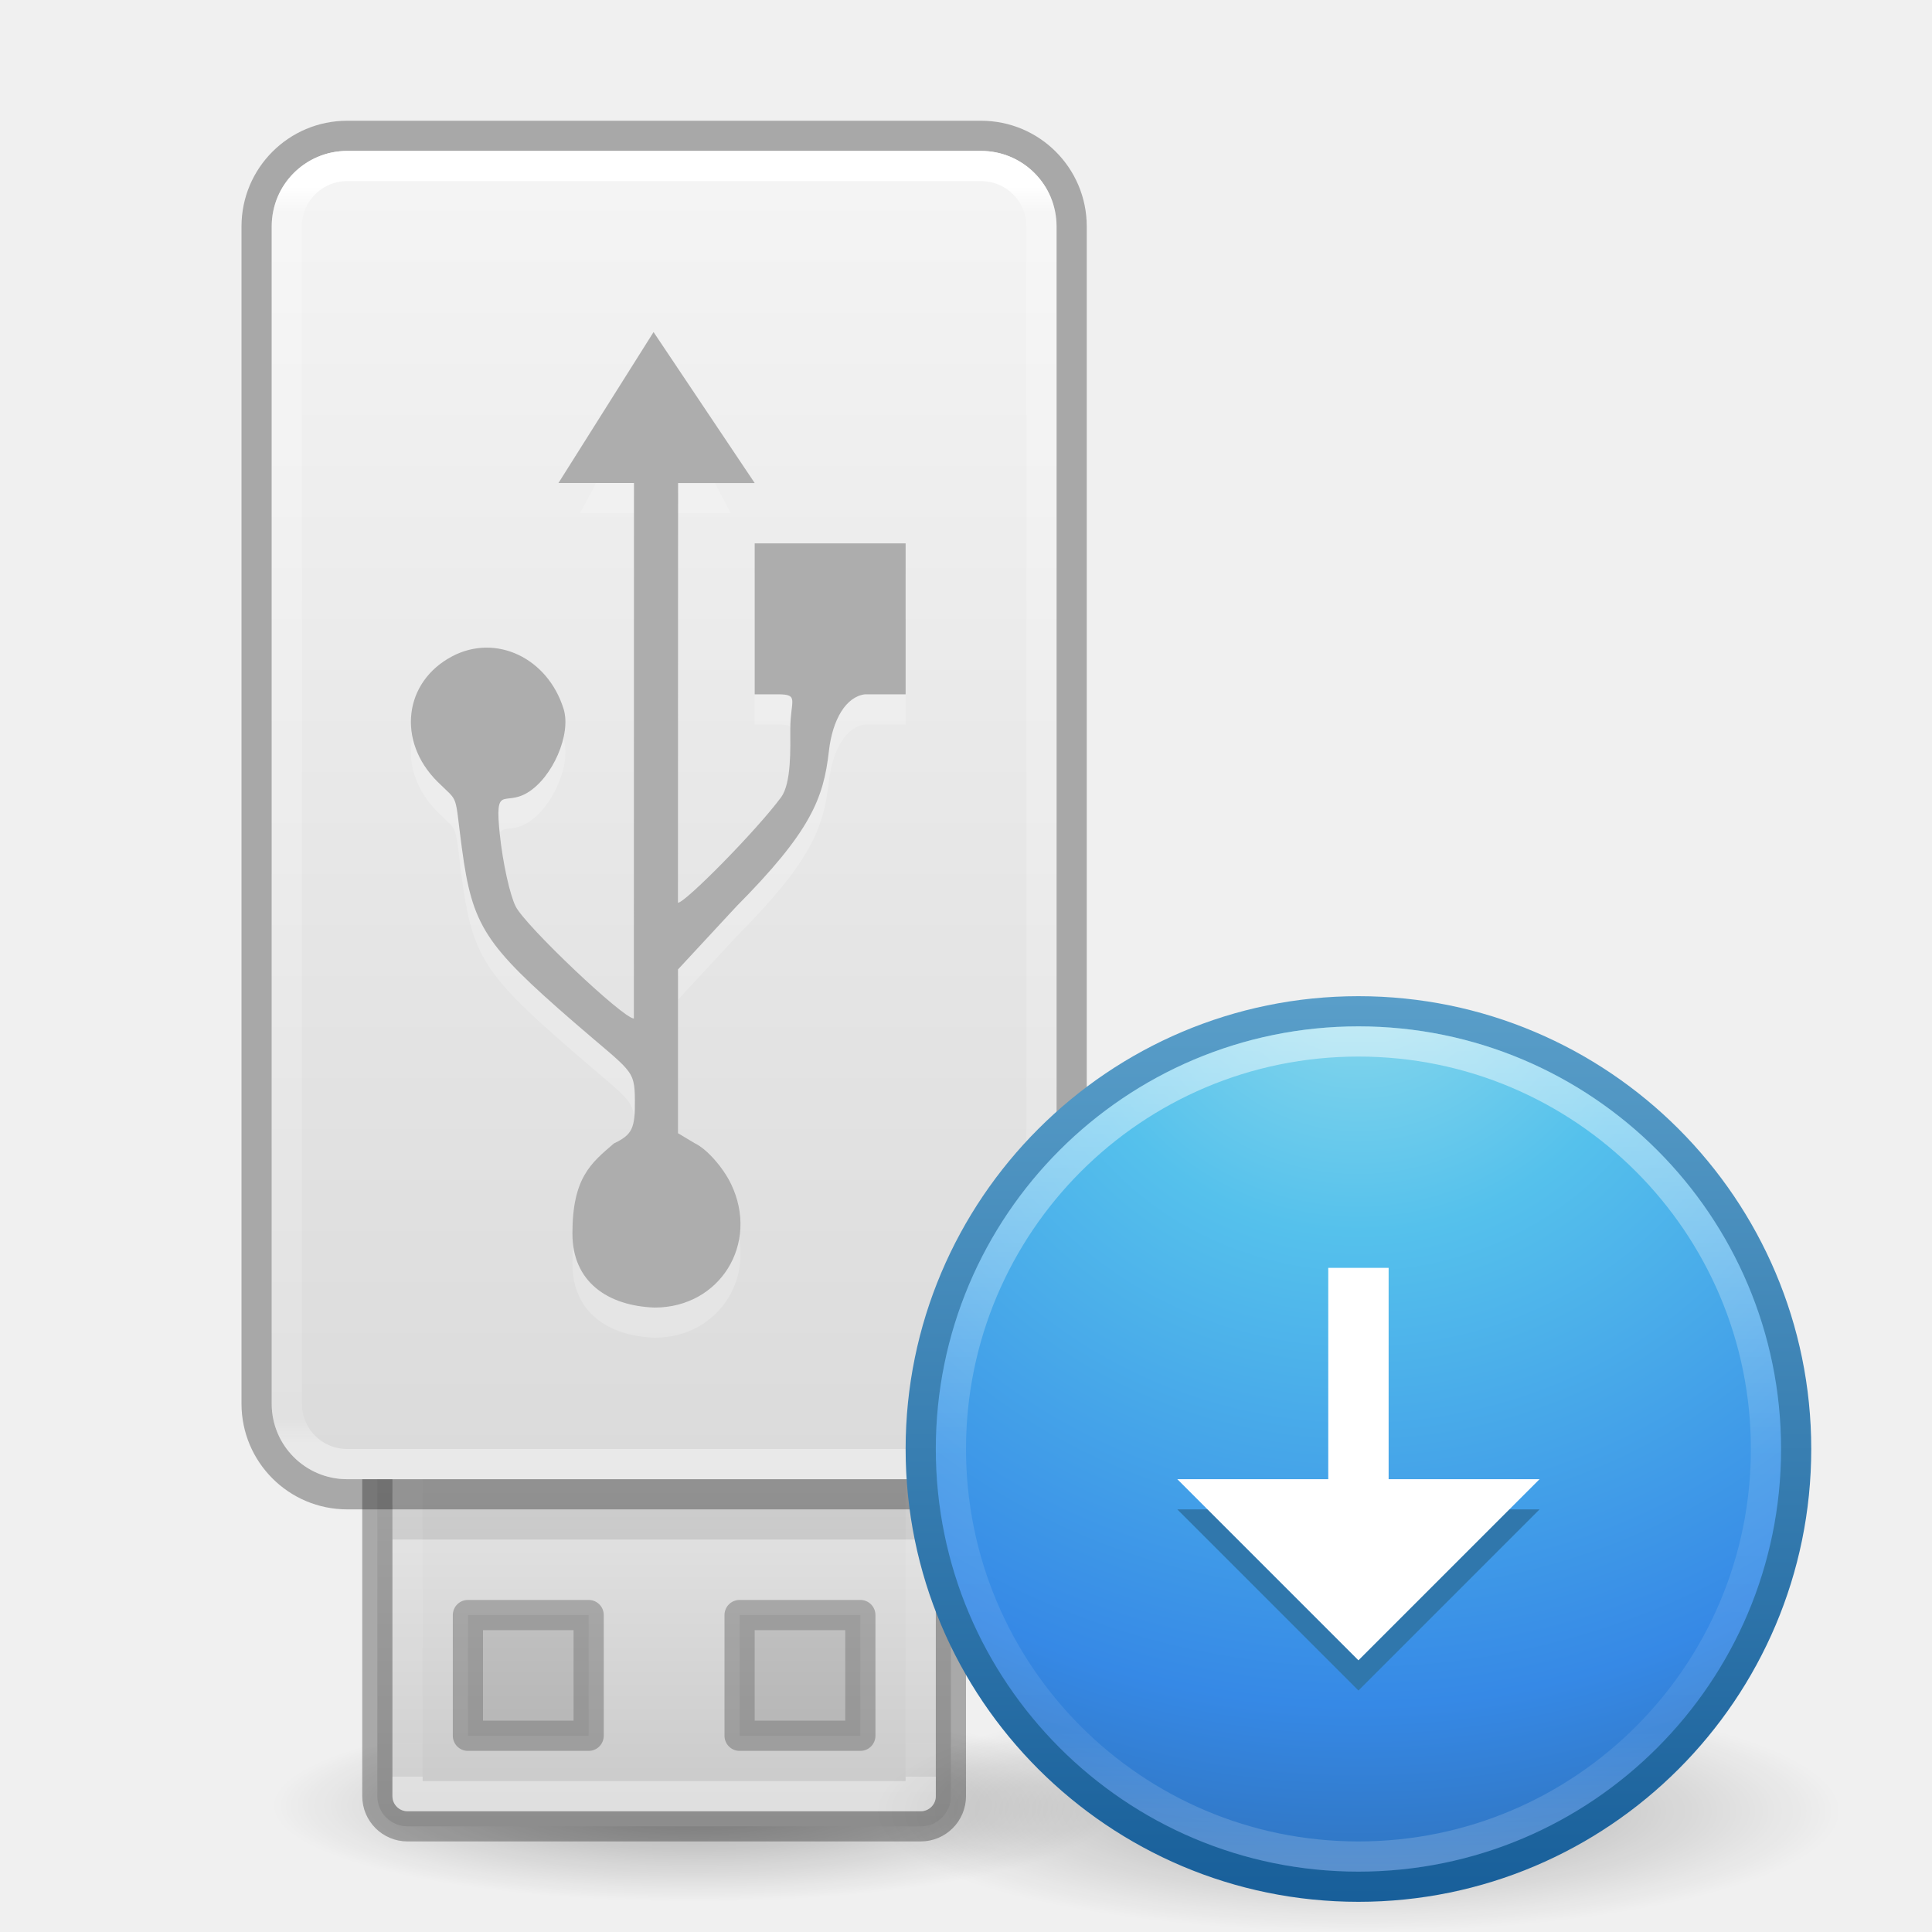
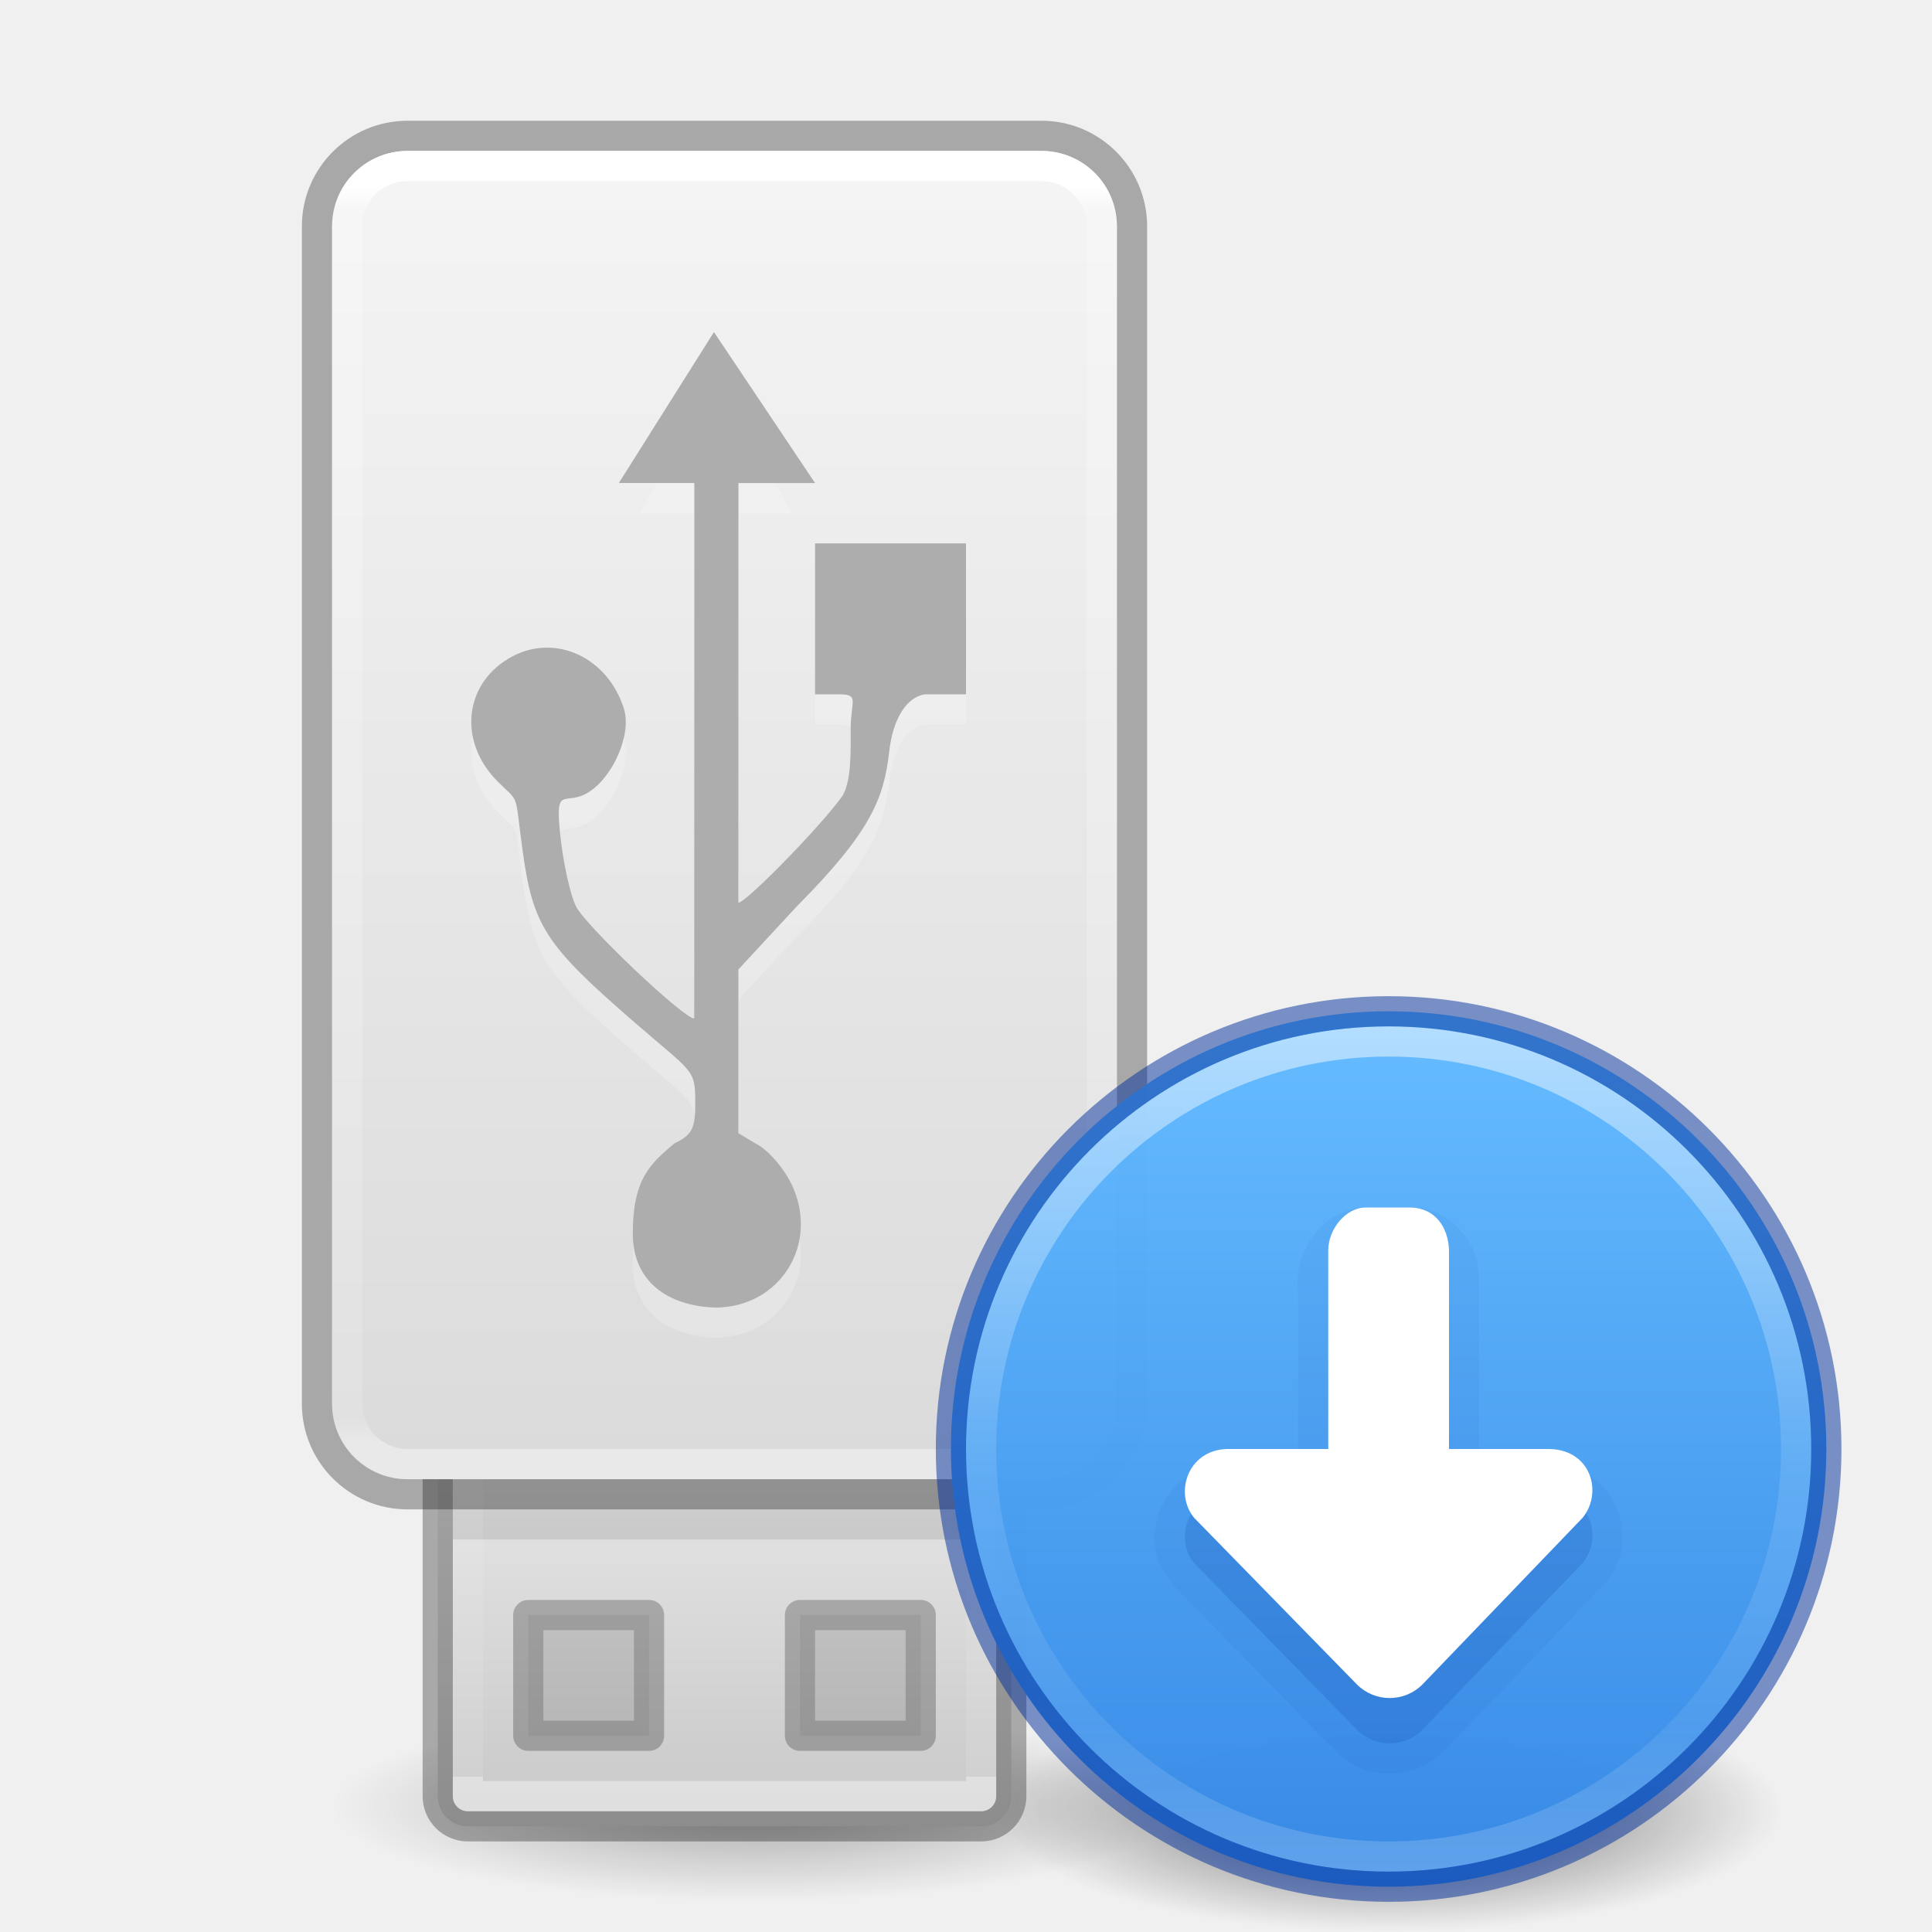
<svg xmlns="http://www.w3.org/2000/svg" xmlns:xlink="http://www.w3.org/1999/xlink" version="1.1" width="64" height="64" id="svg3554">
  <defs id="defs3556">
-     <linearGradient x1="71.204" y1="6.238" x2="71.204" y2="44.341" id="linearGradient3162" xlink:href="#linearGradient4011-7" gradientUnits="userSpaceOnUse" gradientTransform="matrix(0.7297297,0,0,0.7297297,-7.346076,29.49607)" />
    <linearGradient id="linearGradient4011-7">
      <stop id="stop4013-1" style="stop-color:#ffffff;stop-opacity:1" offset="0" />
      <stop id="stop4015-0" style="stop-color:#ffffff;stop-opacity:0.235" offset="0.508" />
      <stop id="stop4017-1" style="stop-color:#ffffff;stop-opacity:0.157" offset="0.835" />
      <stop id="stop4019-5" style="stop-color:#ffffff;stop-opacity:0.392" offset="1" />
    </linearGradient>
-     <radialGradient cx="6.16" cy="8.45" r="20" fx="6.16" fy="8.45" id="radialGradient3165" xlink:href="#linearGradient2867-449-88-871-390-598-476-591-434-148-57-177-3-8" gradientUnits="userSpaceOnUse" gradientTransform="matrix(4.5367027e-8,1.763248,-1.865306,0,60.76149,20.74895)" />
-     <linearGradient id="linearGradient2867-449-88-871-390-598-476-591-434-148-57-177-3-8">
-       <stop id="stop3750-8-9" style="stop-color:#90dbec;stop-opacity:1" offset="0" />
-       <stop id="stop3752-3-2" style="stop-color:#55c1ec;stop-opacity:1" offset="0.262" />
-       <stop id="stop3754-7-2" style="stop-color:#3689e6;stop-opacity:1" offset="0.705" />
-       <stop id="stop3756-9-3" style="stop-color:#2b63a0;stop-opacity:1" offset="1" />
-     </linearGradient>
-     <linearGradient x1="24" y1="44" x2="24" y2="3.899" id="linearGradient3167" xlink:href="#linearGradient3707-319-631-407-324-3-8" gradientUnits="userSpaceOnUse" gradientTransform="matrix(0.7436587,0,0,0.7436587,27.15219,30.15219)" />
-     <linearGradient id="linearGradient3707-319-631-407-324-3-8">
-       <stop id="stop3760-7-3" style="stop-color:#185f9a;stop-opacity:1" offset="0" />
-       <stop id="stop3762-8-4" style="stop-color:#599ec9;stop-opacity:1" offset="1" />
-     </linearGradient>
-     <radialGradient cx="62.625" cy="4.625" r="10.625" fx="62.625" fy="4.625" id="radialGradient3170" xlink:href="#linearGradient8838" gradientUnits="userSpaceOnUse" gradientTransform="matrix(1.505882,0,0,0.37647,-49.30589,58.25882)" />
-     <linearGradient id="linearGradient8838">
-       <stop id="stop8840" style="stop-color:#000000;stop-opacity:1" offset="0" />
-       <stop id="stop8842" style="stop-color:#000000;stop-opacity:0" offset="1" />
-     </linearGradient>
-     <linearGradient xlink:href="#linearGradient3742" id="linearGradient3730" gradientUnits="userSpaceOnUse" gradientTransform="matrix(0.81792,0,0,1.489017,-64.31548,0.656998)" x1="118.574" y1="3.704" x2="118.574" y2="31.679" />
+     <linearGradient xlink:href="#linearGradient3742" id="linearGradient3730" gradientUnits="userSpaceOnUse" gradientTransform="matrix(0.81792,0,0,1.489017,-62.31548,0.656998)" x1="118.574" y1="3.704" x2="118.574" y2="31.679" />
    <linearGradient id="linearGradient3742">
      <stop offset="0" style="stop-color:#ffffff;stop-opacity:1" id="stop3734" />
      <stop offset="0.019" style="stop-color:#ffffff;stop-opacity:0.235" id="stop3736" />
      <stop offset="0.981" style="stop-color:#ffffff;stop-opacity:0.157" id="stop3738" />
      <stop offset="1" style="stop-color:#ffffff;stop-opacity:0.392" id="stop3740" />
    </linearGradient>
-     <linearGradient gradientTransform="matrix(1.228973,0,0,1.063292,13.85018,-0.199506)" gradientUnits="userSpaceOnUse" xlink:href="#linearGradient3600-8" id="linearGradient5466-8-3" y2="45.689" x2="11.098" y1="5.97" x1="11.098" />
+     <linearGradient gradientTransform="matrix(1.228973,0,0,1.063292,15.85018,-0.199506)" gradientUnits="userSpaceOnUse" xlink:href="#linearGradient3600-8" id="linearGradient5466-8-3" y2="45.689" x2="11.098" y1="5.97" x1="11.098" />
    <linearGradient id="linearGradient3600-8">
      <stop offset="0" style="stop-color:#f4f4f4;stop-opacity:1" id="stop3602-2" />
      <stop offset="1" style="stop-color:#dbdbdb;stop-opacity:1" id="stop3604-5" />
    </linearGradient>
-     <linearGradient xlink:href="#linearGradient4614" id="linearGradient4604" gradientUnits="userSpaceOnUse" gradientTransform="matrix(0.8128899,0,0,1.449064,-63.78466,-4.059263)" x1="116.791" y1="-37.808" x2="116.791" y2="-26.979" />
+     <linearGradient xlink:href="#linearGradient4614" id="linearGradient4604" gradientUnits="userSpaceOnUse" gradientTransform="matrix(0.8128899,0,0,1.449064,-61.78466,-4.059263)" x1="116.791" y1="-37.808" x2="116.791" y2="-26.979" />
    <linearGradient id="linearGradient4614">
      <stop id="stop4606" style="stop-color:#ffffff;stop-opacity:1" offset="0" />
      <stop id="stop4608" style="stop-color:#ffffff;stop-opacity:0.235" offset="0" />
      <stop id="stop4610" style="stop-color:#ffffff;stop-opacity:0.157" offset="0.981" />
      <stop id="stop4612" style="stop-color:#ffffff;stop-opacity:0.392" offset="1" />
    </linearGradient>
-     <linearGradient gradientTransform="matrix(1.266667,0,0,1.266667,-8.400038,-4.133335)" xlink:href="#linearGradient7056" id="linearGradient4763" x1="25" y1="-35" x2="25" y2="-44.396" gradientUnits="userSpaceOnUse" />
+     <linearGradient gradientTransform="matrix(1.266667,0,0,1.266667,-6.400038,-4.133335)" xlink:href="#linearGradient7056" id="linearGradient4763" x1="25" y1="-35" x2="25" y2="-44.396" gradientUnits="userSpaceOnUse" />
    <linearGradient id="linearGradient7056">
      <stop offset="0" style="stop-color:#e6e6e6;stop-opacity:1" id="stop7064" />
      <stop offset="1" style="stop-color:#c8c8c8;stop-opacity:1" id="stop7060" />
    </linearGradient>
-     <radialGradient id="radialGradient7374" gradientUnits="userSpaceOnUse" cy="41.636" cx="23.335" gradientTransform="matrix(0.6187139,0,0,0.1406199,8.562731,53.96171)" r="22.627">
+     <radialGradient id="radialGradient7374" gradientUnits="userSpaceOnUse" cy="41.636" cx="23.335" gradientTransform="matrix(0.6187139,0,0,0.1406199,10.56273,53.96171)" r="22.627">
      <stop id="stop23421-3" offset="0" />
      <stop id="stop23423-6" style="stop-opacity:0" offset="1" />
    </radialGradient>
+     <linearGradient gradientTransform="matrix(1.111376,0,0,0.8308602,-2219.894,-2631.159)" gradientUnits="userSpaceOnUse" xlink:href="#linearGradient947-5" id="linearGradient11527-6-5" y2="3241.997" x2="2035.165" y1="3208.074" x1="2035.165" />
+     <linearGradient id="linearGradient947-5">
+       <stop offset="0" style="stop-color:#64baff;stop-opacity:1" id="stop943-6" />
+       <stop offset="1" style="stop-color:#3689e6;stop-opacity:1" id="stop945-2" />
+     </linearGradient>
+     <linearGradient gradientTransform="matrix(0.7297302,0,0,0.7297301,-6.346124,29.49607)" gradientUnits="userSpaceOnUse" xlink:href="#linearGradient4011-7" id="linearGradient12398-3" y2="44.341" x2="71.204" y1="6.238" x1="71.204" />
+     <radialGradient xlink:href="#linearGradient3820-7-2-2" id="radialGradient4048" gradientUnits="userSpaceOnUse" gradientTransform="matrix(0.2071082,0,0,0.06370284,25.46377,48.14041)" cx="99.157" cy="186.171" fx="99.157" fy="186.171" r="62.769" />
+     <linearGradient id="linearGradient3820-7-2-2">
+       <stop id="stop3822-2-6-36" style="stop-color:#3d3d3d;stop-opacity:1" offset="0" />
+       <stop id="stop3864-8-7-6" style="stop-color:#686868;stop-opacity:0.498" offset="0.5" />
+       <stop id="stop3824-1-2-4" style="stop-color:#686868;stop-opacity:0" offset="1" />
+     </linearGradient>
  </defs>
-   <path id="path23417" style="opacity:0.3;fill:url(#radialGradient7374);fill-rule:evenodd;stroke-width:1" d="m 37,59.817 a 14,3.182 0 1 1 -28,0 14,3.182 0 1 1 28,0 z" />
-   <rect id="rect3448" style="fill:url(#linearGradient4763);fill-opacity:1;stroke:#000000;stroke-width:1;stroke-opacity:0.293" transform="scale(1,-1)" rx="1" ry="1" height="19" width="19" y="-60.5" x="12.5" />
-   <path style="opacity:0.1;fill:none;fill-rule:evenodd;stroke:#000000;stroke-width:3;stroke-linecap:butt;stroke-linejoin:miter;stroke-miterlimit:4;stroke-dasharray:none;stroke-opacity:1" d="m 13,49.5 h 18" id="path4538" />
-   <path style="opacity:0.35;fill:#000000;fill-opacity:0.336;stroke:#000000;stroke-width:1;stroke-linecap:butt;stroke-linejoin:round;stroke-miterlimit:4;stroke-dasharray:none;stroke-dashoffset:0;stroke-opacity:0.674" d="m 15.5,53.5 v 4 h 4 v -4 z m 9,0 v 4 h 4 v -4 z" id="rect3450" />
-   <rect id="rect3458" style="opacity:0.4;fill:none;fill-opacity:1;stroke:url(#linearGradient4604);stroke-width:1;stroke-linecap:round;stroke-linejoin:round;stroke-miterlimit:4;stroke-dasharray:none;stroke-dashoffset:0;stroke-opacity:1;marker:none" transform="scale(1,-1)" height="17" width="17" y="-59.5" x="13.5" />
-   <rect ry="2.5" id="rect5391" style="fill:url(#linearGradient5466-8-3);fill-opacity:1;stroke:none;stroke-width:1;stroke-linecap:butt;stroke-linejoin:round;stroke-miterlimit:4;stroke-dasharray:none;stroke-dashoffset:0;stroke-opacity:1;marker:none" rx="2.5" height="44" width="26" y="5" x="9" />
-   <rect ry="3" id="rect5391-2" style="opacity:0.3;fill:none;fill-opacity:1;stroke:#000000;stroke-width:1;stroke-linecap:butt;stroke-linejoin:round;stroke-miterlimit:4;stroke-dasharray:none;stroke-dashoffset:0;stroke-opacity:1;marker:none" rx="3" height="45" width="27" y="4.5" x="8.5" />
-   <rect rx="2" id="rect5391-2-0" style="fill:none;fill-opacity:1;stroke:url(#linearGradient3730);stroke-width:1;stroke-linecap:round;stroke-linejoin:round;stroke-miterlimit:4;stroke-dasharray:none;stroke-dashoffset:0;stroke-opacity:1;marker:none" ry="2" height="43" width="25" y="5.5" x="9.5" />
-   <path d="m 18.962,41.868 c 0,-1.858 0.618,-2.34 1.374,-2.989 0.607,-0.293 0.704,-0.493 0.696,-1.436 -0.009,-1.042 -0.109,-0.923 -2.04,-2.599 -2.948,-2.559 -3.345,-3.176 -3.691,-5.744 -0.255,-1.894 -0.076,-1.477 -0.809,-2.206 -1.349,-1.341 -1.118,-3.308 0.488,-4.153 1.447,-0.761 3.161,0.048 3.69,1.743 0.261,0.835 -0.364,2.278 -1.203,2.778 -0.767,0.458 -1.086,-0.305 -0.91,1.381 0.097,0.933 0.334,2.007 0.526,2.386 0.33,0.65 3.562,3.711 3.914,3.711 l 0.004,-17.74 h -1.792 c 0.829,-1.437 1.636,-3.425 2.439,-4.872 l 2.557,4.872 h -1.741 l -0.004,13.904 c 0.242,0 2.617,-2.41 3.416,-3.495 0.345,-0.469 0.305,-1.635 0.305,-2.264 0,-0.947 0.312,-1.146 -0.41,-1.146 h -0.77 v -5 h 5 v 5 h -1.344 c -0.63,0.074 -1.08,0.833 -1.198,1.884 -0.177,1.566 -0.598,2.657 -3.067,5.146 l -1.931,2.083 v 5.427 l 0.571,0.341 c 0.388,0.187 0.923,0.793 1.188,1.345 0.944,1.971 -0.369,4.089 -2.535,4.089 -1.569,-0.058 -2.721,-0.864 -2.721,-2.444 z" style="opacity:0.2;fill:#ffffff;fill-opacity:1;stroke-width:1" id="path4540" />
-   <path id="path3690" style="opacity:0.95;fill:#aaaaaa;stroke-width:1" d="m 18.962,40.868 c 0,-1.858 0.618,-2.34 1.374,-2.989 0.607,-0.293 0.704,-0.493 0.696,-1.436 -0.009,-1.042 -0.109,-0.923 -2.04,-2.599 -2.948,-2.559 -3.345,-3.176 -3.691,-5.744 -0.255,-1.894 -0.076,-1.477 -0.809,-2.206 -1.349,-1.341 -1.118,-3.308 0.488,-4.153 1.447,-0.761 3.161,0.048 3.69,1.743 0.261,0.835 -0.364,2.278 -1.203,2.778 -0.767,0.458 -1.086,-0.305 -0.91,1.381 0.097,0.933 0.334,2.007 0.526,2.386 0.33,0.65 3.562,3.711 3.914,3.711 l 0.004,-17.74 H 18.5 L 21.65,11 25,16.001 h -2.537 l -0.004,13.904 c 0.242,0 2.617,-2.41 3.416,-3.495 0.345,-0.469 0.305,-1.635 0.305,-2.264 0,-0.947 0.312,-1.146 -0.41,-1.146 h -0.77 v -5 h 5 v 5 h -1.344 c -0.63,0.074 -1.08,0.833 -1.198,1.884 -0.177,1.566 -0.598,2.657 -3.067,5.146 l -1.931,2.083 v 5.427 l 0.571,0.341 c 0.388,0.187 0.923,0.793 1.188,1.345 0.944,1.971 -0.369,4.089 -2.535,4.089 -1.569,-0.058 -2.721,-0.864 -2.721,-2.444 z" />
-   <path d="m 61,60 c 0,2.209 -7.163,4 -16,4 -8.837,0 -16,-1.791 -16,-4 0,-2.209 7.163,-4 16,-4 C 53.837,56 61,57.791 61,60 Z" id="path8836" style="display:inline;overflow:visible;visibility:visible;opacity:0.3;fill:url(#radialGradient3170);fill-opacity:1;fill-rule:evenodd;stroke:none;stroke-width:1;marker:none" />
-   <path d="m 45,33.5 c -8.001,0 -14.5,6.499 -14.5,14.5 0,8.001 6.499,14.5 14.5,14.5 8.001,0 14.5,-6.499 14.5,-14.5 0,-8.001 -6.499,-14.5 -14.5,-14.5 z" id="path2555-7" style="color:#000000;display:inline;overflow:visible;visibility:visible;fill:url(#radialGradient3165);fill-opacity:1;fill-rule:nonzero;stroke:url(#linearGradient3167);stroke-width:1;stroke-linecap:round;stroke-linejoin:round;stroke-miterlimit:4;stroke-dasharray:none;stroke-dashoffset:0;stroke-opacity:1;marker:none;enable-background:accumulate" />
-   <path d="m 58.5,48 c 0,7.456 -6.045,13.5 -13.5,13.5 -7.456,0 -13.5,-6.044 -13.5,-13.5 0,-7.456 6.044,-13.5 13.5,-13.5 7.455,0 13.5,6.044 13.5,13.5 z" id="path8655-6" style="color:#000000;display:inline;overflow:visible;visibility:visible;opacity:0.5;fill:none;stroke:url(#linearGradient3162);stroke-width:1;stroke-linecap:round;stroke-linejoin:round;stroke-miterlimit:4;stroke-dasharray:none;stroke-dashoffset:0;stroke-opacity:1;marker:none;enable-background:accumulate" />
-   <path d="m 39,50 6,6 6,-6 z" id="rect3005-5-0" style="color:#000000;display:inline;overflow:visible;visibility:visible;fill:#3077ac;fill-opacity:1;fill-rule:nonzero;stroke:none;stroke-width:1;marker:none;enable-background:accumulate" />
-   <path d="m 44,42 v 7 h -5 l 6,6 6,-6 h -5 v -7 z" id="rect3005-5" style="color:#000000;display:inline;overflow:visible;visibility:visible;fill:#ffffff;fill-opacity:1;fill-rule:nonzero;stroke:none;stroke-width:1;marker:none;enable-background:accumulate" />
+   <path id="path23417" style="opacity:0.3;fill:url(#radialGradient7374);fill-rule:evenodd;stroke-width:1" d="m 39,59.817 a 14,3.182 0 1 1 -28,0 14,3.182 0 1 1 28,0 z" />
+   <rect id="rect3448" style="fill:url(#linearGradient4763);fill-opacity:1;stroke:#000000;stroke-width:1;stroke-opacity:0.293" transform="scale(1,-1)" rx="1" ry="1" height="19" width="19" y="-60.5" x="14.5" />
+   <path style="opacity:0.1;fill:none;fill-rule:evenodd;stroke:#000000;stroke-width:3;stroke-linecap:butt;stroke-linejoin:miter;stroke-miterlimit:4;stroke-dasharray:none;stroke-opacity:1" d="m 15,49.5 h 18" id="path4538" />
+   <path style="opacity:0.35;fill:#000000;fill-opacity:0.336;stroke:#000000;stroke-width:1;stroke-linecap:butt;stroke-linejoin:round;stroke-miterlimit:4;stroke-dasharray:none;stroke-dashoffset:0;stroke-opacity:0.674" d="m 17.5,53.5 v 4 h 4 v -4 z m 9,0 v 4 h 4 v -4 z" id="rect3450" />
+   <rect id="rect3458" style="opacity:0.4;fill:none;fill-opacity:1;stroke:url(#linearGradient4604);stroke-width:1;stroke-linecap:round;stroke-linejoin:round;stroke-miterlimit:4;stroke-dasharray:none;stroke-dashoffset:0;stroke-opacity:1;marker:none" transform="scale(1,-1)" height="17" width="17" y="-59.5" x="15.5" />
+   <rect ry="2.5" id="rect5391" style="fill:url(#linearGradient5466-8-3);fill-opacity:1;stroke:none;stroke-width:1;stroke-linecap:butt;stroke-linejoin:round;stroke-miterlimit:4;stroke-dasharray:none;stroke-dashoffset:0;stroke-opacity:1;marker:none" rx="2.5" height="44" width="26" y="5" x="11" />
+   <rect ry="3" id="rect5391-2" style="opacity:0.3;fill:none;fill-opacity:1;stroke:#000000;stroke-width:1;stroke-linecap:butt;stroke-linejoin:round;stroke-miterlimit:4;stroke-dasharray:none;stroke-dashoffset:0;stroke-opacity:1;marker:none" rx="3" height="45" width="27" y="4.5" x="10.5" />
+   <rect rx="2" id="rect5391-2-0" style="fill:none;fill-opacity:1;stroke:url(#linearGradient3730);stroke-width:1;stroke-linecap:round;stroke-linejoin:round;stroke-miterlimit:4;stroke-dasharray:none;stroke-dashoffset:0;stroke-opacity:1;marker:none" ry="2" height="43" width="25" y="5.5" x="11.5" />
+   <path d="m 20.962,41.868 c 0,-1.858 0.618,-2.34 1.374,-2.989 0.607,-0.293 0.704,-0.493 0.696,-1.436 -0.009,-1.042 -0.109,-0.923 -2.04,-2.599 -2.948,-2.559 -3.345,-3.176 -3.691,-5.744 -0.255,-1.894 -0.076,-1.477 -0.809,-2.206 -1.349,-1.341 -1.118,-3.308 0.488,-4.153 1.447,-0.761 3.161,0.048 3.69,1.743 0.261,0.835 -0.364,2.278 -1.203,2.778 -0.767,0.458 -1.086,-0.305 -0.91,1.381 0.097,0.933 0.334,2.007 0.526,2.386 0.33,0.65 3.562,3.711 3.914,3.711 l 0.004,-17.74 h -1.792 c 0.829,-1.437 1.636,-3.425 2.439,-4.872 l 2.557,4.872 h -1.741 l -0.004,13.904 c 0.242,0 2.617,-2.41 3.416,-3.495 0.345,-0.469 0.305,-1.635 0.305,-2.264 0,-0.947 0.312,-1.146 -0.41,-1.146 h -0.77 v -5 h 5 v 5 h -1.344 c -0.63,0.074 -1.08,0.833 -1.198,1.884 -0.177,1.566 -0.598,2.657 -3.067,5.146 l -1.931,2.083 v 5.427 l 0.571,0.341 c 0.388,0.187 0.923,0.793 1.188,1.345 0.944,1.971 -0.369,4.089 -2.535,4.089 -1.569,-0.058 -2.721,-0.864 -2.721,-2.444 z" style="opacity:0.2;fill:#ffffff;fill-opacity:1;stroke-width:1" id="path4540" />
+   <path id="path3690" style="opacity:0.95;fill:#aaaaaa;stroke-width:1" d="m 20.962,40.868 c 0,-1.858 0.618,-2.34 1.374,-2.989 0.607,-0.293 0.704,-0.493 0.696,-1.436 -0.009,-1.042 -0.109,-0.923 -2.04,-2.599 -2.948,-2.559 -3.345,-3.176 -3.691,-5.744 -0.255,-1.894 -0.076,-1.477 -0.809,-2.206 -1.349,-1.341 -1.118,-3.308 0.488,-4.153 1.447,-0.761 3.161,0.048 3.69,1.743 0.261,0.835 -0.364,2.278 -1.203,2.778 -0.767,0.458 -1.086,-0.305 -0.91,1.381 0.097,0.933 0.334,2.007 0.526,2.386 0.33,0.65 3.562,3.711 3.914,3.711 l 0.004,-17.74 H 20.5 L 23.65,11 27,16.001 h -2.537 l -0.004,13.904 c 0.242,0 2.617,-2.41 3.416,-3.495 0.345,-0.469 0.305,-1.635 0.305,-2.264 0,-0.947 0.312,-1.146 -0.41,-1.146 h -0.77 v -5 h 5 v 5 h -1.344 c -0.63,0.074 -1.08,0.833 -1.198,1.884 -0.177,1.566 -0.598,2.657 -3.067,5.146 l -1.931,2.083 v 5.427 l 0.571,0.341 c 0.388,0.187 0.923,0.793 1.188,1.345 0.944,1.971 -0.369,4.089 -2.535,4.089 -1.569,-0.058 -2.721,-0.864 -2.721,-2.444 z" />
+   <path d="M 59,60 A 13,3.999 0 1 1 33,60 13,3.999 0 1 1 59,60 Z" id="path3818-0-2" style="fill:url(#radialGradient4048);fill-opacity:1;stroke:none;stroke-width:1" />
+   <path style="color:#000000;display:inline;overflow:visible;visibility:visible;opacity:0.99;fill:url(#linearGradient11527-6-5);fill-opacity:1;fill-rule:nonzero;stroke:none;stroke-width:1;marker:none;enable-background:accumulate" id="path2555-7-8-5-0-9" d="m 46,33.5 c -8.001,0 -14.5,6.499 -14.5,14.5 0,8.001 6.499,14.5 14.5,14.5 8.001,0 14.5,-6.499 14.5,-14.5 0,-8.001 -6.499,-14.5 -14.5,-14.5 z" />
+   <path style="color:#000000;display:inline;overflow:visible;visibility:visible;opacity:0.5;fill:none;stroke:url(#linearGradient12398-3);stroke-width:1;stroke-linecap:round;stroke-linejoin:round;stroke-miterlimit:4;stroke-dasharray:none;stroke-dashoffset:0;stroke-opacity:1;marker:none;enable-background:accumulate" id="path8655-6-0-9-5-0" d="m 59.5,48 c 0,7.456 -6.045,13.5 -13.5,13.5 -7.456,0 -13.5,-6.044 -13.5,-13.5 0,-7.456 6.044,-13.5 13.5,-13.5 7.455,0 13.5,6.044 13.5,13.5 z" />
+   <path style="color:#000000;clip-rule:nonzero;display:inline;overflow:visible;visibility:visible;opacity:0.5;isolation:auto;mix-blend-mode:normal;color-interpolation:sRGB;color-interpolation-filters:linearRGB;solid-color:#000000;solid-opacity:1;vector-effect:none;fill:none;fill-opacity:1;fill-rule:nonzero;stroke:#002e99;stroke-width:1;stroke-linecap:round;stroke-linejoin:round;stroke-miterlimit:4;stroke-dasharray:none;stroke-dashoffset:0;stroke-opacity:1;marker:none;color-rendering:auto;image-rendering:auto;shape-rendering:auto;text-rendering:auto;enable-background:accumulate" id="path2555-4" d="M 46,33.5 C 37.999,33.5 31.5,39.999 31.5,48 c 0,8.001 6.499,14.5 14.5,14.5 8.001,0 14.5,-6.499 14.5,-14.5 C 60.5,39.999 54.001,33.5 46,33.5 Z" />
+   <path style="color:#000000;opacity:0.05;fill:#002e99;-inkscape-stroke:none" d="m 45.25,40.007 c -1.384,4e-4 -2.399,1.424 -2.25,2.739 v 5.761 c -0.919,0.02 -1.843,-0.044 -2.758,0.039 -1.479,0.212 -2.435,1.948 -1.805,3.306 0.377,0.776 1.107,1.289 1.668,1.926 1.446,1.465 2.863,2.961 4.328,4.407 1.047,0.904 2.761,0.689 3.603,-0.389 1.719,-1.791 3.444,-3.577 5.159,-5.372 0.979,-1.1 0.615,-3.045 -0.754,-3.647 -0.904,-0.432 -1.923,-0.22 -2.889,-0.271 -0.3,0.002 -0.694,0.098 -0.553,-0.341 -0.01,-2.001 0.02,-4.004 -0.015,-6.004 -0.065,-1.218 -1.181,-2.256 -2.412,-2.155 z" id="path9255" />
+   <path style="opacity:0.15;vector-effect:none;fill:#002e99;fill-opacity:1;stroke:none;stroke-width:1;stroke-linecap:butt;stroke-linejoin:miter;stroke-miterlimit:4;stroke-dasharray:none;stroke-dashoffset:0;stroke-opacity:1;marker:none;paint-order:normal" d="m 46.035,57.75 c 0.394,0 0.788,-0.152 1.085,-0.45 l 5.304,-5.519 c 0.669,-0.811 0.308,-2.242 -1.085,-2.281 H 48 V 42.404 C 47.97,41.641 47.536,41.029 46.75,41 h -1.5 c -0.681,0 -1.243,0.727 -1.25,1.404 l 3.08e-4,7.096 H 40.643 c -1.306,0.039 -1.754,1.47 -1.085,2.281 l 5.392,5.519 c 0.297,0.297 0.691,0.45 1.085,0.45 z" id="path8890" />
+   <path style="opacity:1;vector-effect:none;fill:#ffffff;fill-opacity:1;stroke:none;stroke-width:1;stroke-linecap:butt;stroke-linejoin:miter;stroke-miterlimit:4;stroke-dasharray:none;stroke-dashoffset:0;stroke-opacity:1;marker:none;paint-order:normal" d="m 46.035,56.25 c 0.394,0 0.788,-0.152 1.085,-0.45 l 5.304,-5.519 c 0.669,-0.811 0.308,-2.242 -1.085,-2.281 H 48 V 41.404 C 47.97,40.641 47.536,40.029 46.75,40 h -1.5 c -0.681,0 -1.243,0.727 -1.25,1.404 l 3.08e-4,6.596 H 40.643 c -1.306,0.039 -1.754,1.47 -1.085,2.281 l 5.392,5.519 c 0.297,0.297 0.691,0.45 1.085,0.45 z" id="path818-7" />
</svg>
